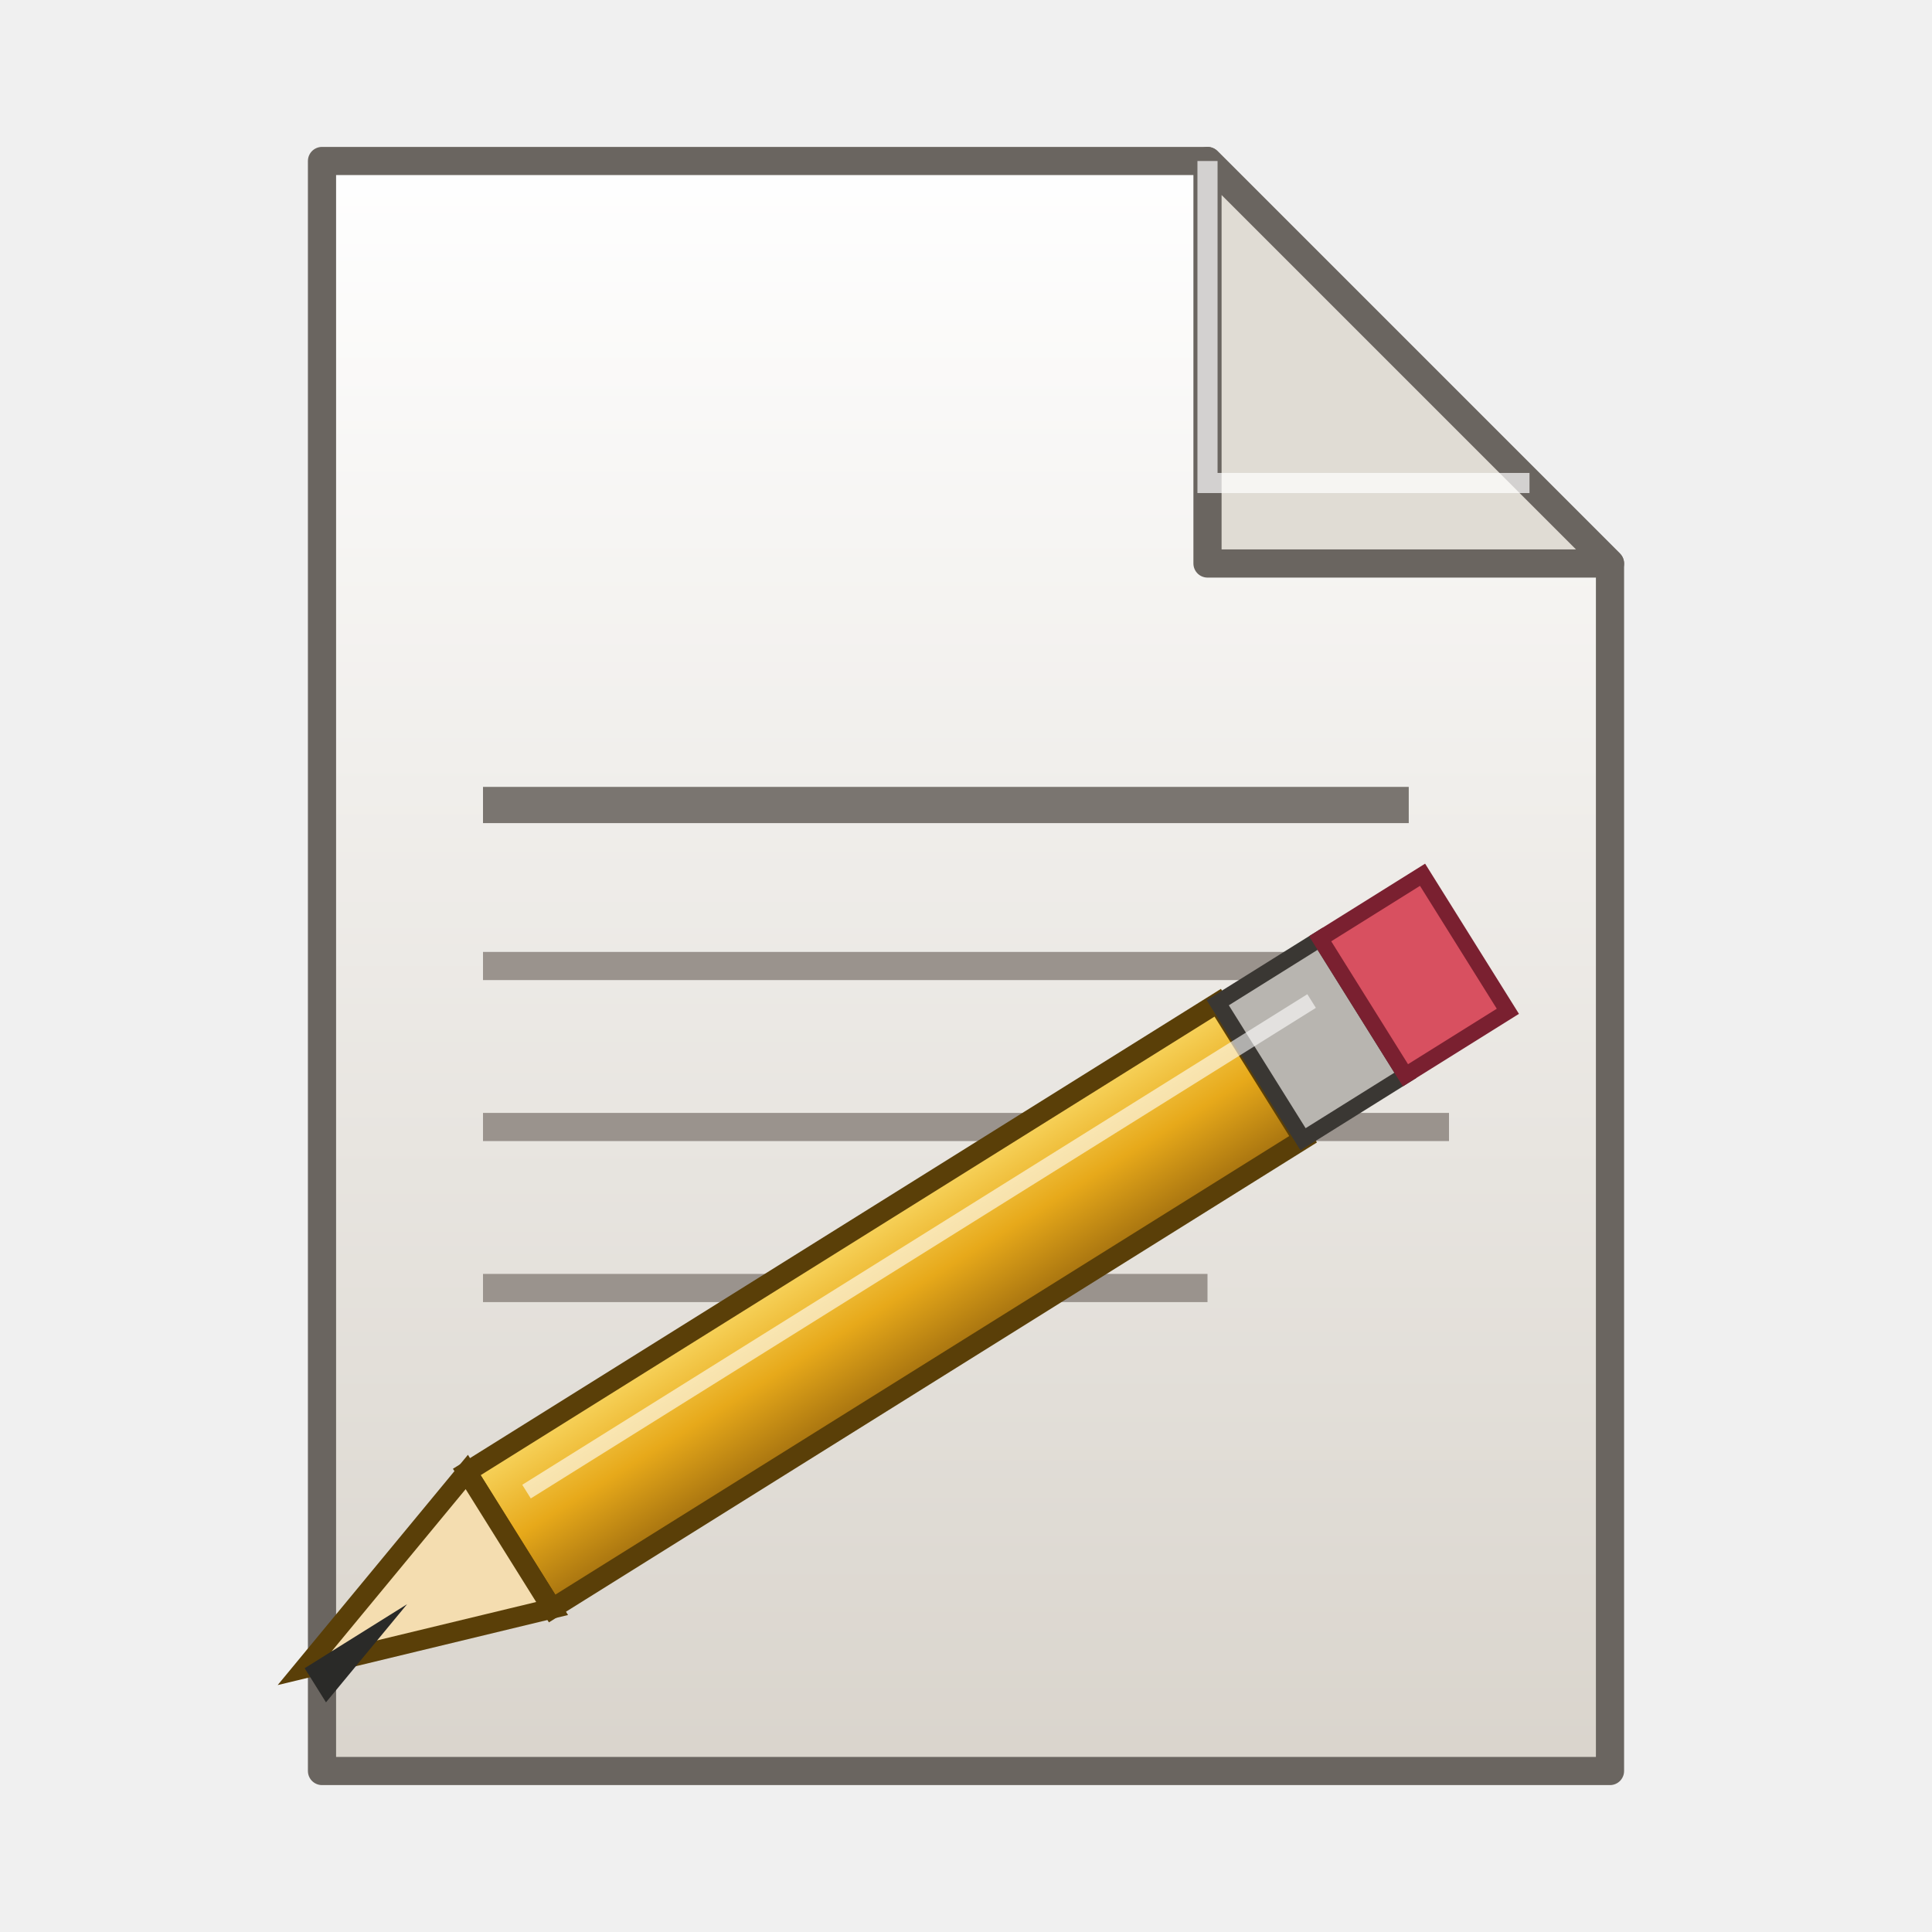
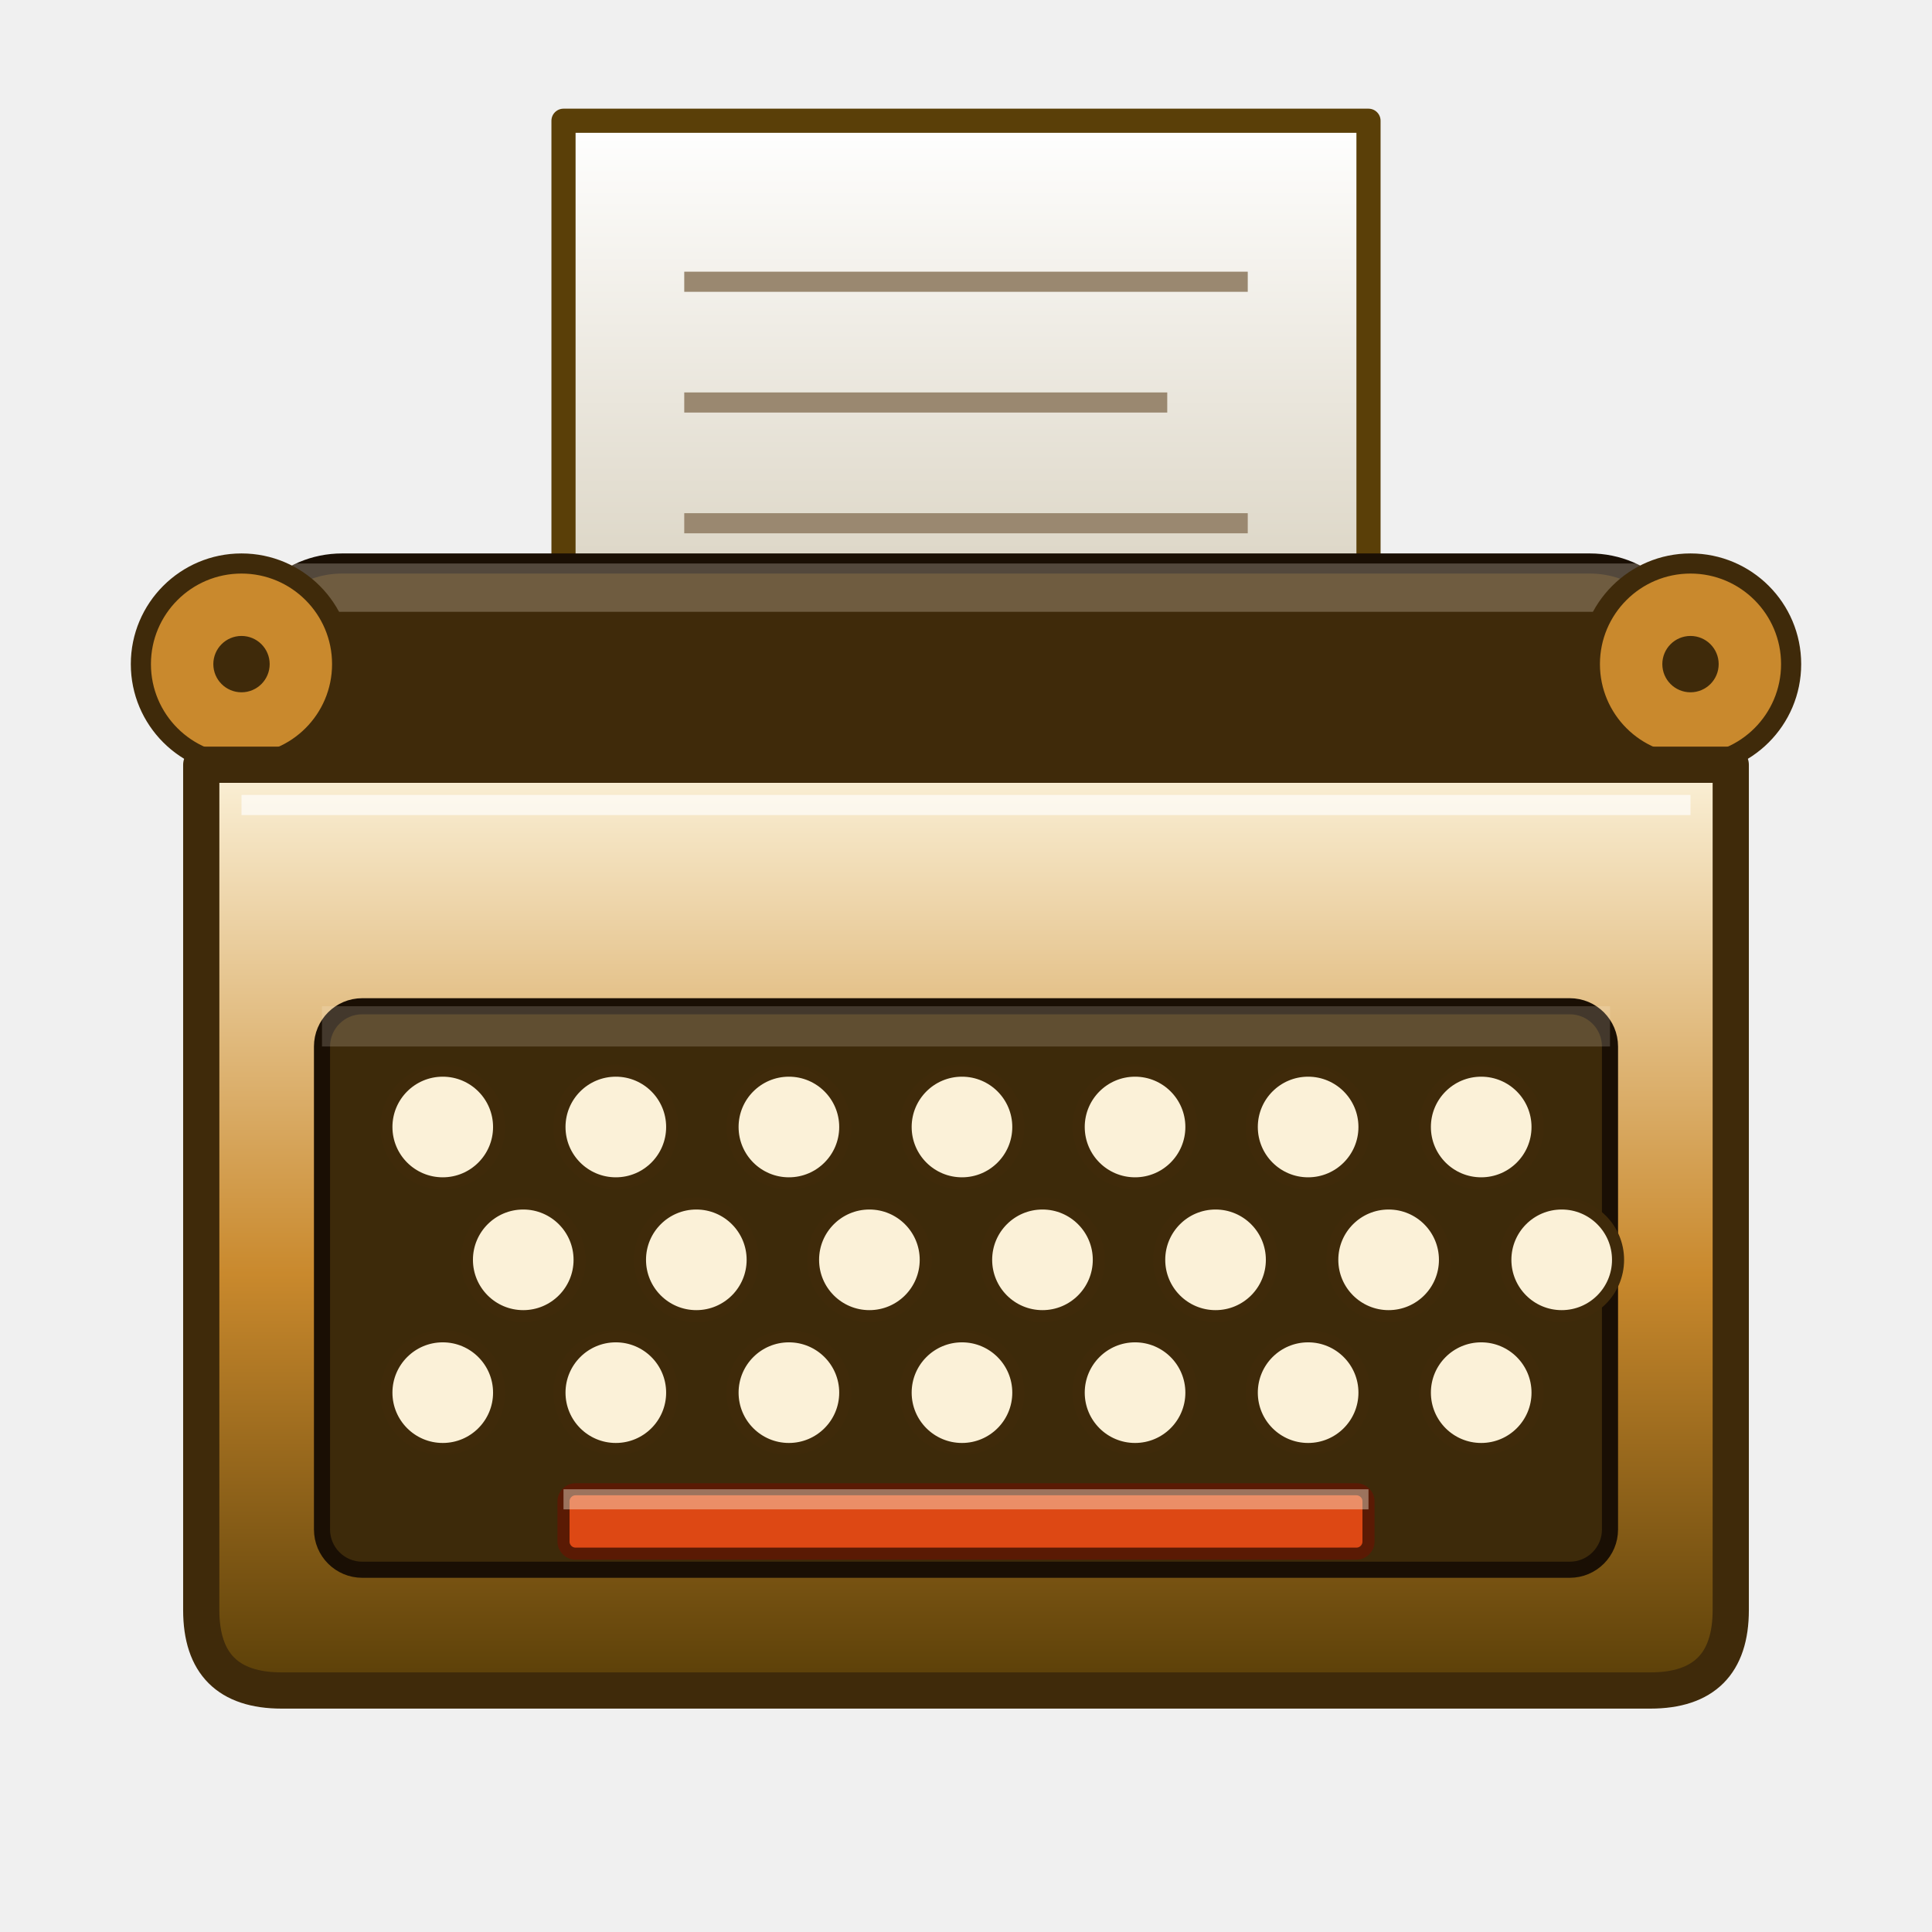
<svg viewBox="0 0 48 48" width="100%" height="100%">
  <defs>
-     <linearGradient id="ic-page" x1="0" y1="0" x2="0" y2="1">
+     <linearGradient id="ai-tw-body" x1="0" y1="0" x2="0" y2="1">
+       <stop offset="0%" stop-color="#FBF1D8" />
+       <stop offset="55%" stop-color="#C9892D" />
+       <stop offset="100%" stop-color="#5A3F08" />
+     </linearGradient>
+     <linearGradient id="ai-tw-paper" x1="0" y1="0" x2="0" y2="1">
      <stop offset="0%" stop-color="#FFFFFF" />
-       <stop offset="100%" stop-color="#D9D4CC" />
-     </linearGradient>
-     <linearGradient id="ic-pencil" x1="0" y1="0" x2="0" y2="1">
-       <stop offset="0%" stop-color="#F8D55F" />
-       <stop offset="50%" stop-color="#E7A91A" />
-       <stop offset="100%" stop-color="#A3700F" />
+       <stop offset="100%" stop-color="#D4CCB8" />
    </linearGradient>
  </defs>
-   <path d="M8 4 H30 L40 14 V44 H8 Z" fill="url(#ic-page)" stroke="#6A6560" stroke-width=".7" stroke-linejoin="round" />
-   <path d="M30 4 V14 H40 L30 4 Z" fill="#E0DCD4" stroke="#6A6560" stroke-width=".7" stroke-linejoin="round" />
-   <path d="M30 4 V12 H38" fill="none" stroke="#fff" stroke-width=".5" opacity=".7" />
-   <line x1="12" y1="20" x2="35" y2="20" stroke="#7A7570" stroke-width=".9" />
-   <line x1="12" y1="24" x2="36" y2="24" stroke="#9A938D" stroke-width=".7" />
-   <line x1="12" y1="28" x2="36" y2="28" stroke="#9A938D" stroke-width=".7" />
-   <line x1="12" y1="32" x2="30" y2="32" stroke="#9A938D" stroke-width=".7" />
-   <g transform="rotate(-32 24 30)">
-     <rect x="10" y="29" width="22" height="4" fill="url(#ic-pencil)" stroke="#5A3F08" stroke-width=".5" />
-     <rect x="32" y="29" width="3" height="4" fill="#B8B5B0" stroke="#3A3733" stroke-width=".4" />
-     <rect x="35" y="29" width="3" height="4" fill="#D85060" stroke="#7A2030" stroke-width=".4" />
-     <path d="M10 29 L4 31 L10 33 Z" fill="#F4DDB0" stroke="#5A3F08" stroke-width=".5" />
-     <path d="M4 31 L7 31 L4 32 Z" fill="#2A2A28" />
-     <line x1="11" y1="30.2" x2="34" y2="30.2" stroke="rgba(255,255,255,.6)" stroke-width=".4" />
+   <path d="M14 3 H34 V16 L33 17 H15 L14 16 Z" fill="url(#ai-tw-paper)" stroke="#5A3F08" stroke-width=".6" stroke-linejoin="round" />
+   <g stroke="#9A8870" stroke-width=".5">
+     <line x1="17" y1="7" x2="31" y2="7" />
+     <line x1="17" y1="10" x2="29" y2="10" />
+     <line x1="17" y1="13" x2="31" y2="13" />
  </g>
+   <rect x="6" y="14" width="36" height="5" rx="2.5" fill="#3F2A0A" stroke="#1A0F04" stroke-width=".5" />
+   <rect x="6" y="14" width="36" height="1.2" fill="rgba(255,247,228,.25)" />
+   <circle cx="6" cy="16.5" r="2.5" fill="#C9892D" stroke="#3F2A0A" stroke-width=".5" />
+   <circle cx="42" cy="16.5" r="2.5" fill="#C9892D" stroke="#3F2A0A" stroke-width=".5" />
+   <circle cx="6" cy="16.5" r=".7" fill="#3F2A0A" />
+   <circle cx="42" cy="16.5" r=".7" fill="#3F2A0A" />
+   <g stroke="#3F2A0A" stroke-width=".5" stroke-linecap="round">
+     <line x1="20" y1="20" x2="21" y2="23" />
+     <line x1="24" y1="20" x2="24" y2="23" />
+     <line x1="28" y1="20" x2="27" y2="23" />
+   </g>
+   <path d="M5 19 H43 V40 Q43 42 41 42 H7 Q5 42 5 40 Z" fill="url(#ai-tw-body)" stroke="#3F2A0A" stroke-width=".9" stroke-linejoin="round" />
+   <path d="M6 20 H42" stroke="rgba(255,255,255,.65)" stroke-width=".5" />
+   <rect x="8" y="25" width="32" height="14" rx="1" fill="#3D2A0A" stroke="#1A0F04" stroke-width=".4" />
+   <rect x="8" y="25" width="32" height="1" fill="rgba(255,247,228,.18)" />
+   <g>
+     <circle cx="11" cy="28" r="1.4" fill="#FBF1D8" stroke="#3F2A0A" stroke-width=".3" />
+     <circle cx="15.3" cy="28" r="1.4" fill="#FBF1D8" stroke="#3F2A0A" stroke-width=".3" />
+     <circle cx="19.6" cy="28" r="1.4" fill="#FBF1D8" stroke="#3F2A0A" stroke-width=".3" />
+     <circle cx="23.9" cy="28" r="1.4" fill="#FBF1D8" stroke="#3F2A0A" stroke-width=".3" />
+     <circle cx="28.2" cy="28" r="1.4" fill="#FBF1D8" stroke="#3F2A0A" stroke-width=".3" />
+     <circle cx="32.5" cy="28" r="1.4" fill="#FBF1D8" stroke="#3F2A0A" stroke-width=".3" />
+     <circle cx="36.8" cy="28" r="1.4" fill="#FBF1D8" stroke="#3F2A0A" stroke-width=".3" />
+     <circle cx="13" cy="31.3" r="1.4" fill="#FBF1D8" stroke="#3F2A0A" stroke-width=".3" />
+     <circle cx="17.3" cy="31.3" r="1.4" fill="#FBF1D8" stroke="#3F2A0A" stroke-width=".3" />
+     <circle cx="21.6" cy="31.3" r="1.4" fill="#FBF1D8" stroke="#3F2A0A" stroke-width=".3" />
+     <circle cx="25.9" cy="31.3" r="1.4" fill="#FBF1D8" stroke="#3F2A0A" stroke-width=".3" />
+     <circle cx="30.2" cy="31.3" r="1.4" fill="#FBF1D8" stroke="#3F2A0A" stroke-width=".3" />
+     <circle cx="34.5" cy="31.3" r="1.4" fill="#FBF1D8" stroke="#3F2A0A" stroke-width=".3" />
+     <circle cx="38.8" cy="31.3" r="1.4" fill="#FBF1D8" stroke="#3F2A0A" stroke-width=".3" />
+     <circle cx="11" cy="34.6" r="1.4" fill="#FBF1D8" stroke="#3F2A0A" stroke-width=".3" />
+     <circle cx="15.3" cy="34.6" r="1.4" fill="#FBF1D8" stroke="#3F2A0A" stroke-width=".3" />
+     <circle cx="19.6" cy="34.6" r="1.4" fill="#FBF1D8" stroke="#3F2A0A" stroke-width=".3" />
+     <circle cx="23.9" cy="34.6" r="1.4" fill="#FBF1D8" stroke="#3F2A0A" stroke-width=".3" />
+     <circle cx="28.2" cy="34.6" r="1.4" fill="#FBF1D8" stroke="#3F2A0A" stroke-width=".3" />
+     <circle cx="32.5" cy="34.6" r="1.4" fill="#FBF1D8" stroke="#3F2A0A" stroke-width=".3" />
+     <circle cx="36.8" cy="34.6" r="1.4" fill="#FBF1D8" stroke="#3F2A0A" stroke-width=".3" />
+   </g>
+   <rect x="14" y="37" width="20" height="1.6" rx=".3" fill="#DD4814" stroke="#5A1A04" stroke-width=".3" />
+   <rect x="14" y="37" width="20" height=".5" fill="rgba(255,247,228,.4)" />
</svg>
